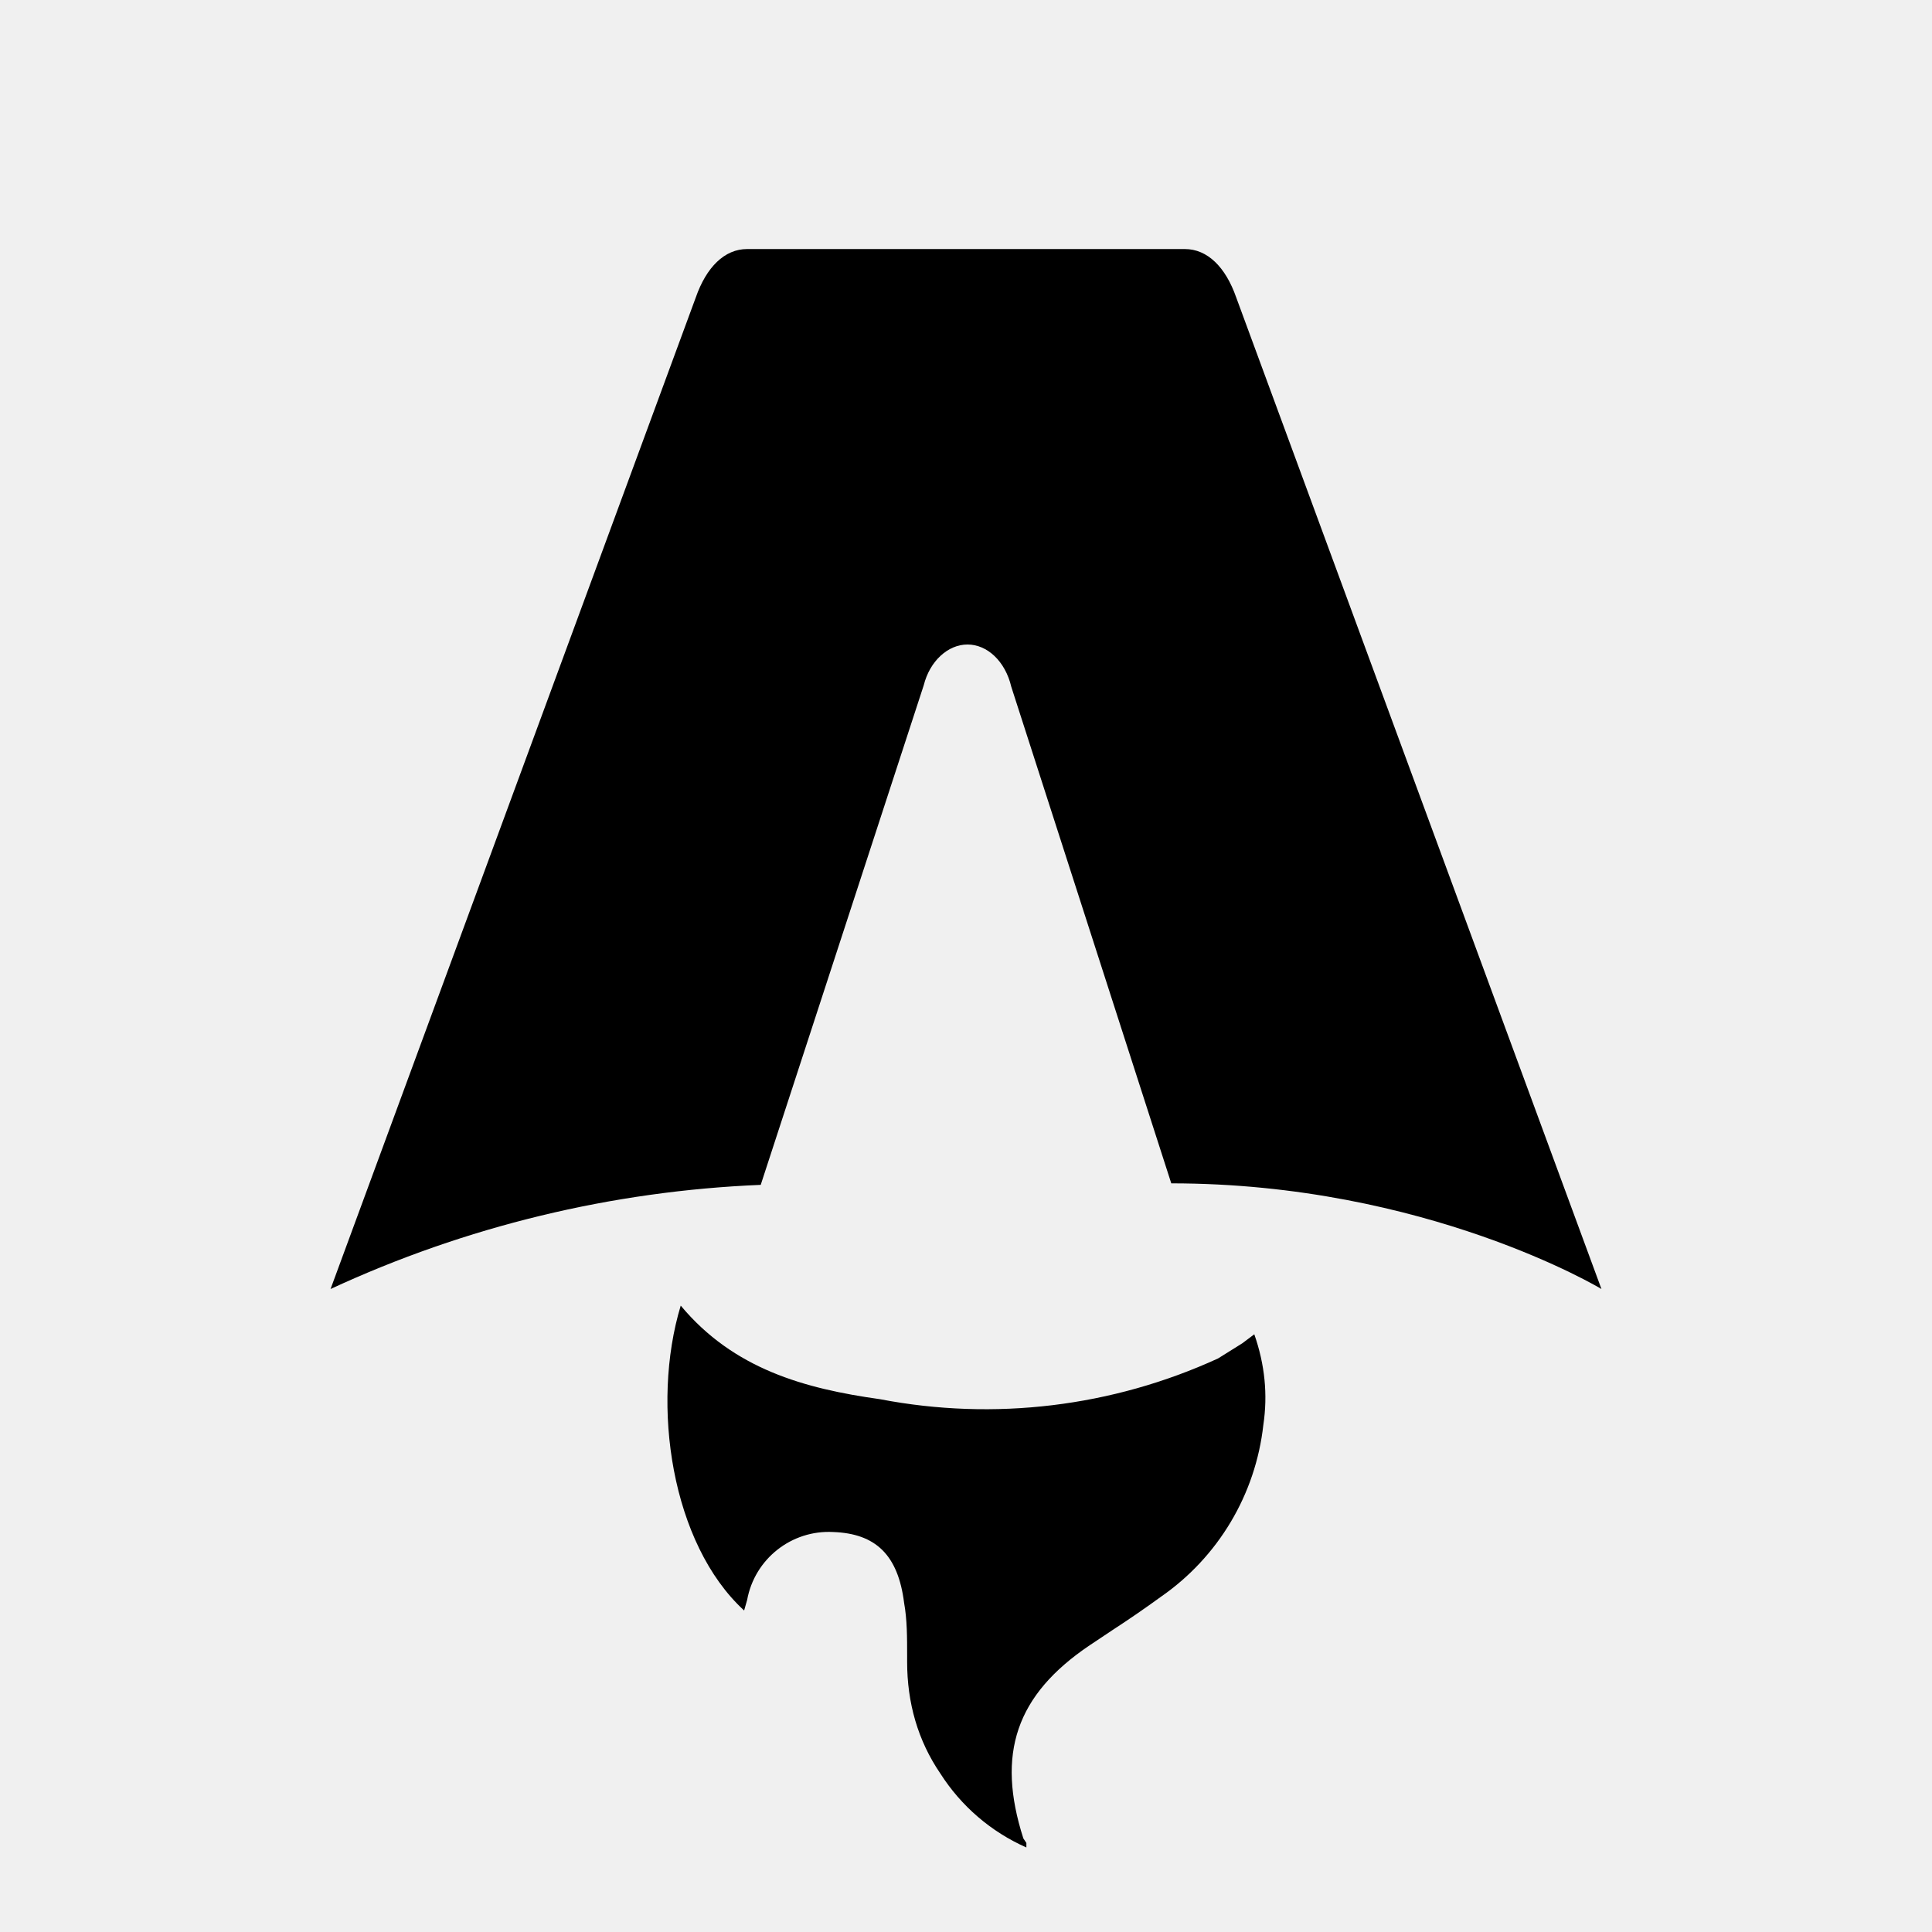
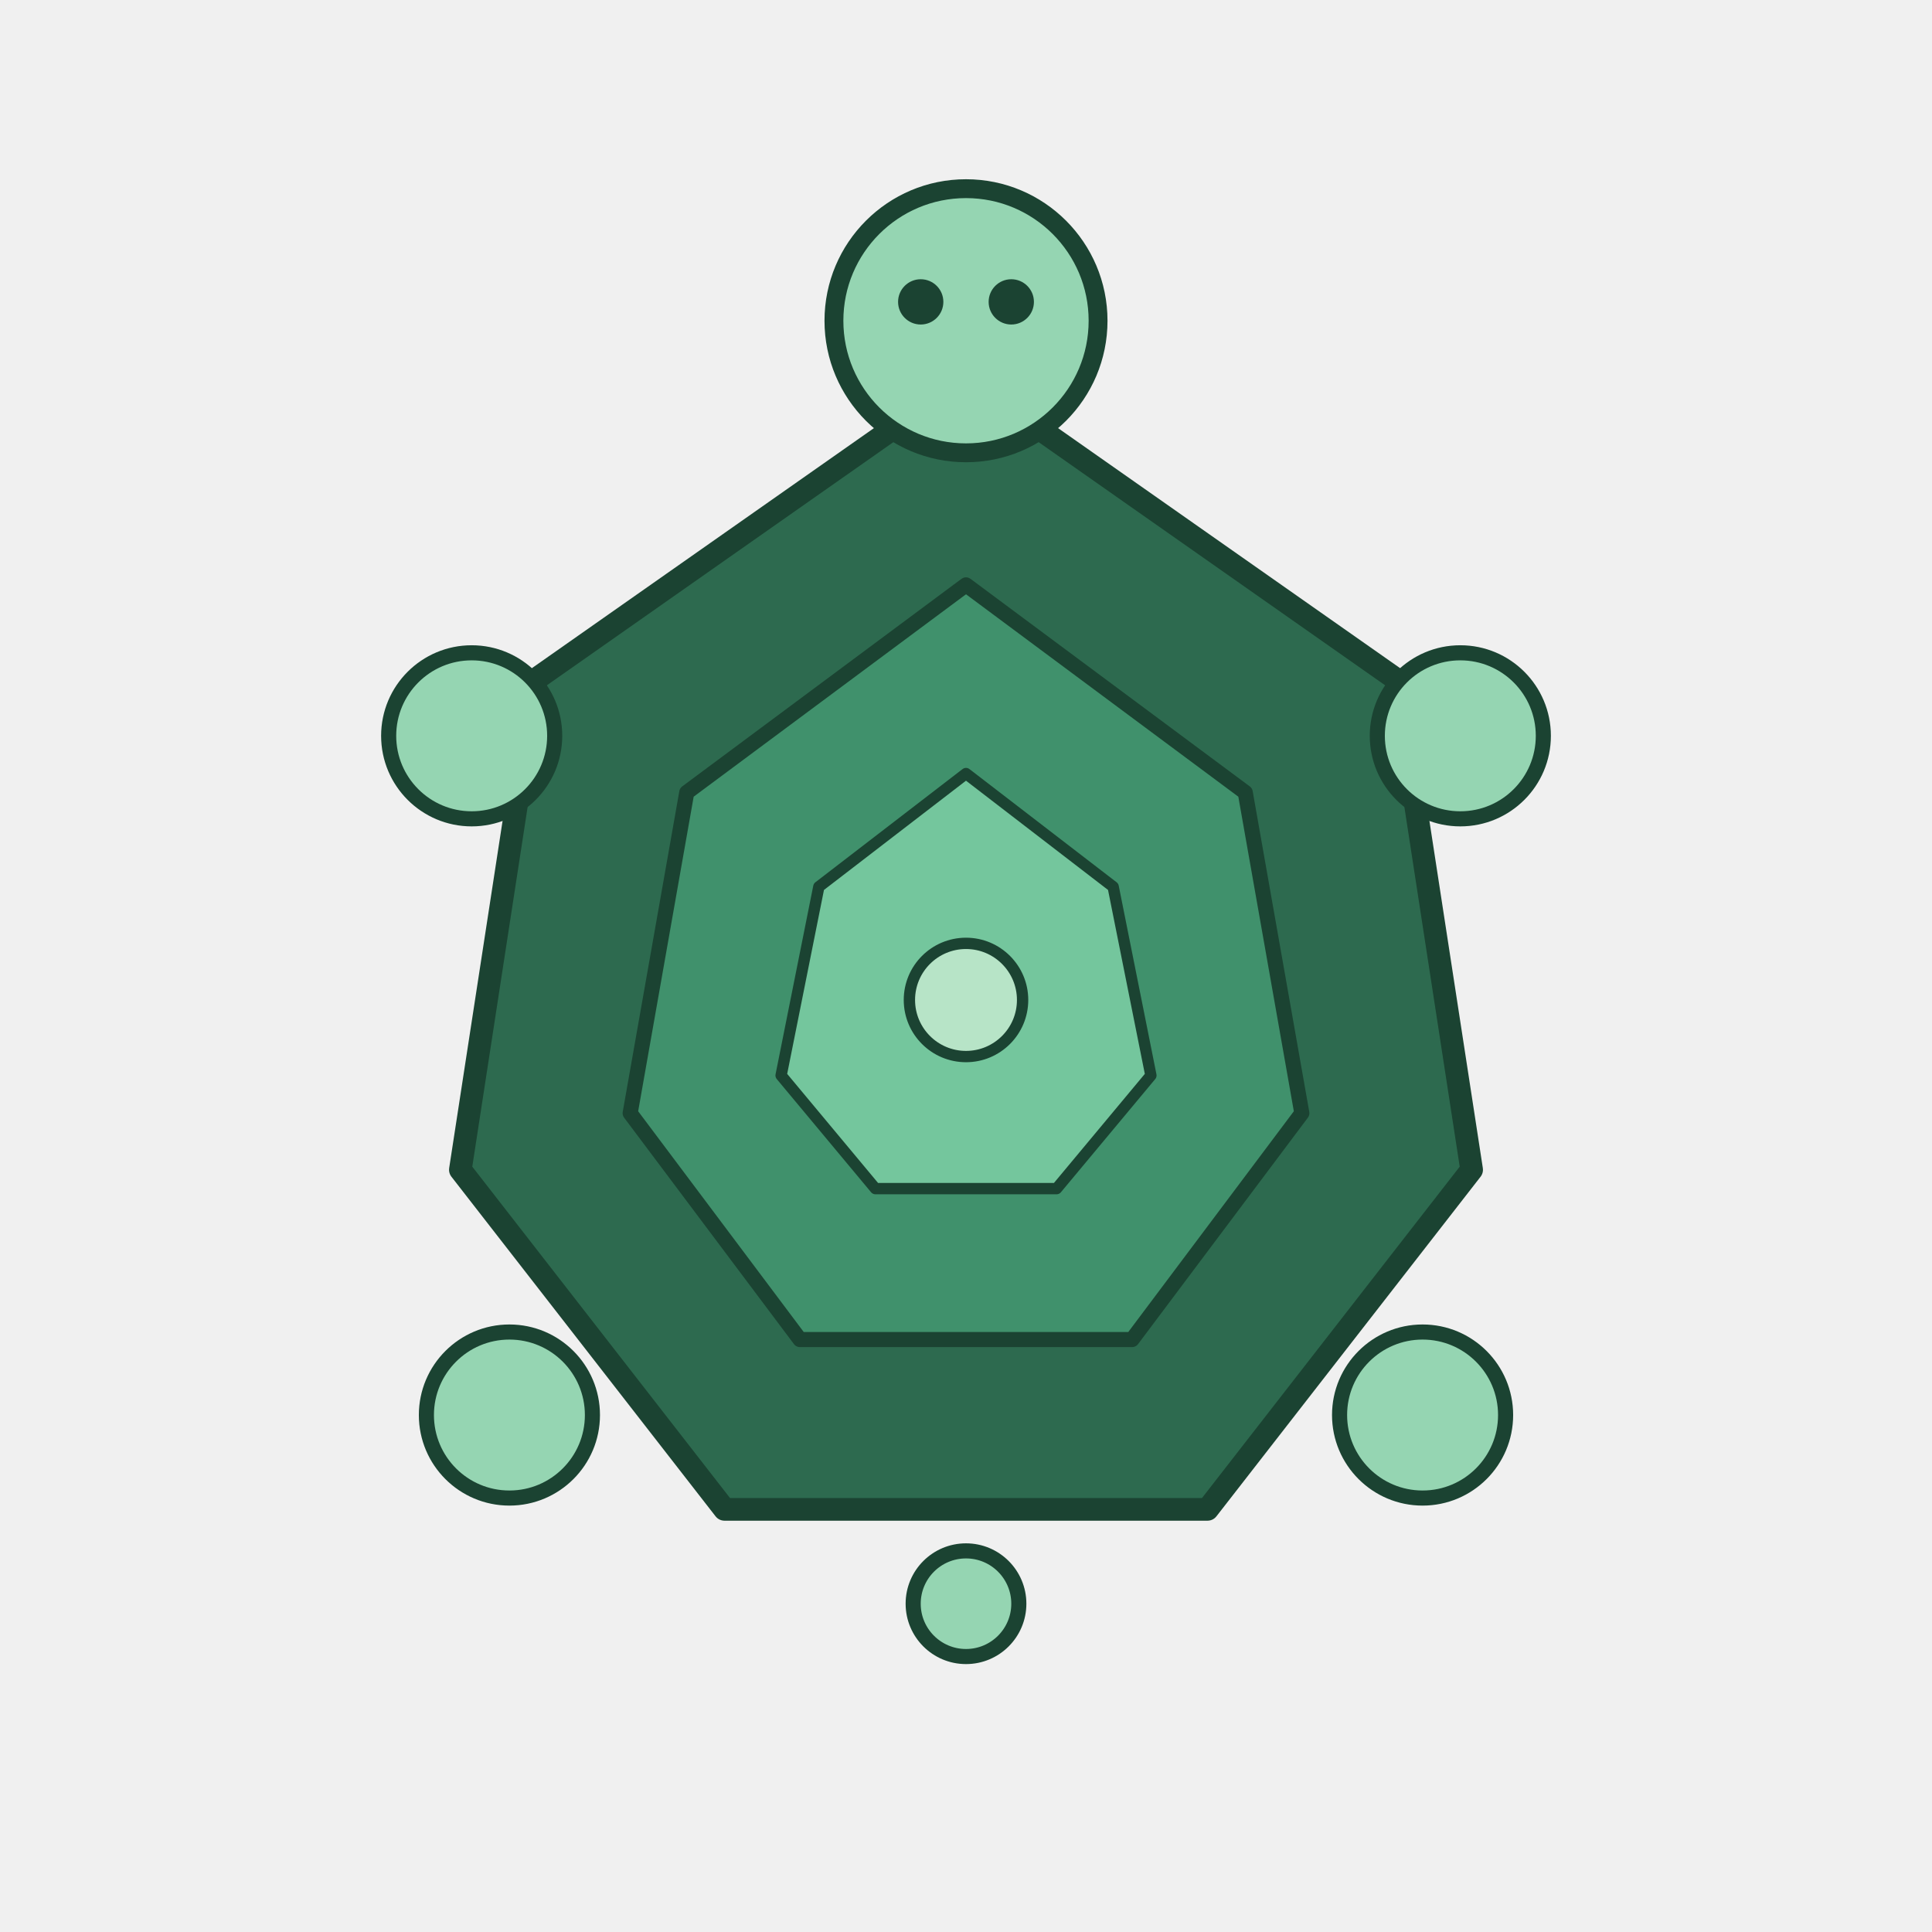
- <svg xmlns="http://www.w3.org/2000/svg" fill="none" viewBox="0 0 128 128">
-   <path d="M50.4 78.5a75.1 75.1 0 0 0-28.5 6.9l24.2-65.7c.7-2 1.9-3.2 3.4-3.2h29c1.5 0 2.7 1.2 3.4 3.2l24.2 65.7s-11.6-7-28.5-7L67 45.5c-.4-1.7-1.6-2.8-2.9-2.8-1.3 0-2.5 1.1-2.9 2.7L50.4 78.5Zm-1.1 28.2Zm-4.2-20.2c-2 6.6-.6 15.8 4.2 20.2a17.5 17.5 0 0 1 .2-.7 5.5 5.5 0 0 1 5.7-4.5c2.8.1 4.3 1.5 4.7 4.7.2 1.1.2 2.3.2 3.5v.4c0 2.7.7 5.2 2.2 7.4a13 13 0 0 0 5.7 4.9v-.3l-.2-.3c-1.8-5.6-.5-9.5 4.4-12.8l1.5-1a73 73 0 0 0 3.2-2.2 16 16 0 0 0 6.8-11.4c.3-2 .1-4-.6-6l-.8.6-1.6 1a37 37 0 0 1-22.4 2.7c-5-.7-9.7-2-13.2-6.2Z" />
-   <style>
-         path { fill: #000; }
-         @media (prefers-color-scheme: dark) {
-             path { fill: #FFF; }
-         }
-     </style>
+ <svg xmlns="http://www.w3.org/2000/svg" viewBox="0 0 512 512">
+   <path d="M256 100 L370 180 L390 310 L320 400 L192 400 L122 310 L142 180 Z" fill="#2D6A4F" stroke="#1B4332" stroke-width="6" stroke-linejoin="round" />
+   <path d="M256 155 L330 210 L345 295 L300 355 L212 355 L167 295 L182 210 Z" fill="#40916C" stroke="#1B4332" stroke-width="4" stroke-linejoin="round" />
+   <path d="M256 205 L295 235 L305 285 L280 315 L232 315 L207 285 L217 235 Z" fill="#74C69D" stroke="#1B4332" stroke-width="3" stroke-linejoin="round" />
+   <circle cx="256" cy="265" r="15" fill="#B7E4C7" stroke="#1B4332" stroke-width="3" />
+   <circle cx="256" cy="85" r="35" fill="#95D5B2" stroke="#1B4332" stroke-width="5" />
+   <circle cx="244" cy="80" r="6" fill="#1B4332" />
+   <circle cx="268" cy="80" r="6" fill="#1B4332" />
+   <circle cx="125" cy="195" r="22" fill="#95D5B2" stroke="#1B4332" stroke-width="4" />
+   <circle cx="387" cy="195" r="22" fill="#95D5B2" stroke="#1B4332" stroke-width="4" />
+   <circle cx="135" cy="375" r="22" fill="#95D5B2" stroke="#1B4332" stroke-width="4" />
+   <circle cx="377" cy="375" r="22" fill="#95D5B2" stroke="#1B4332" stroke-width="4" />
+   <circle cx="256" cy="425" r="14" fill="#95D5B2" stroke="#1B4332" stroke-width="4" />
</svg>
